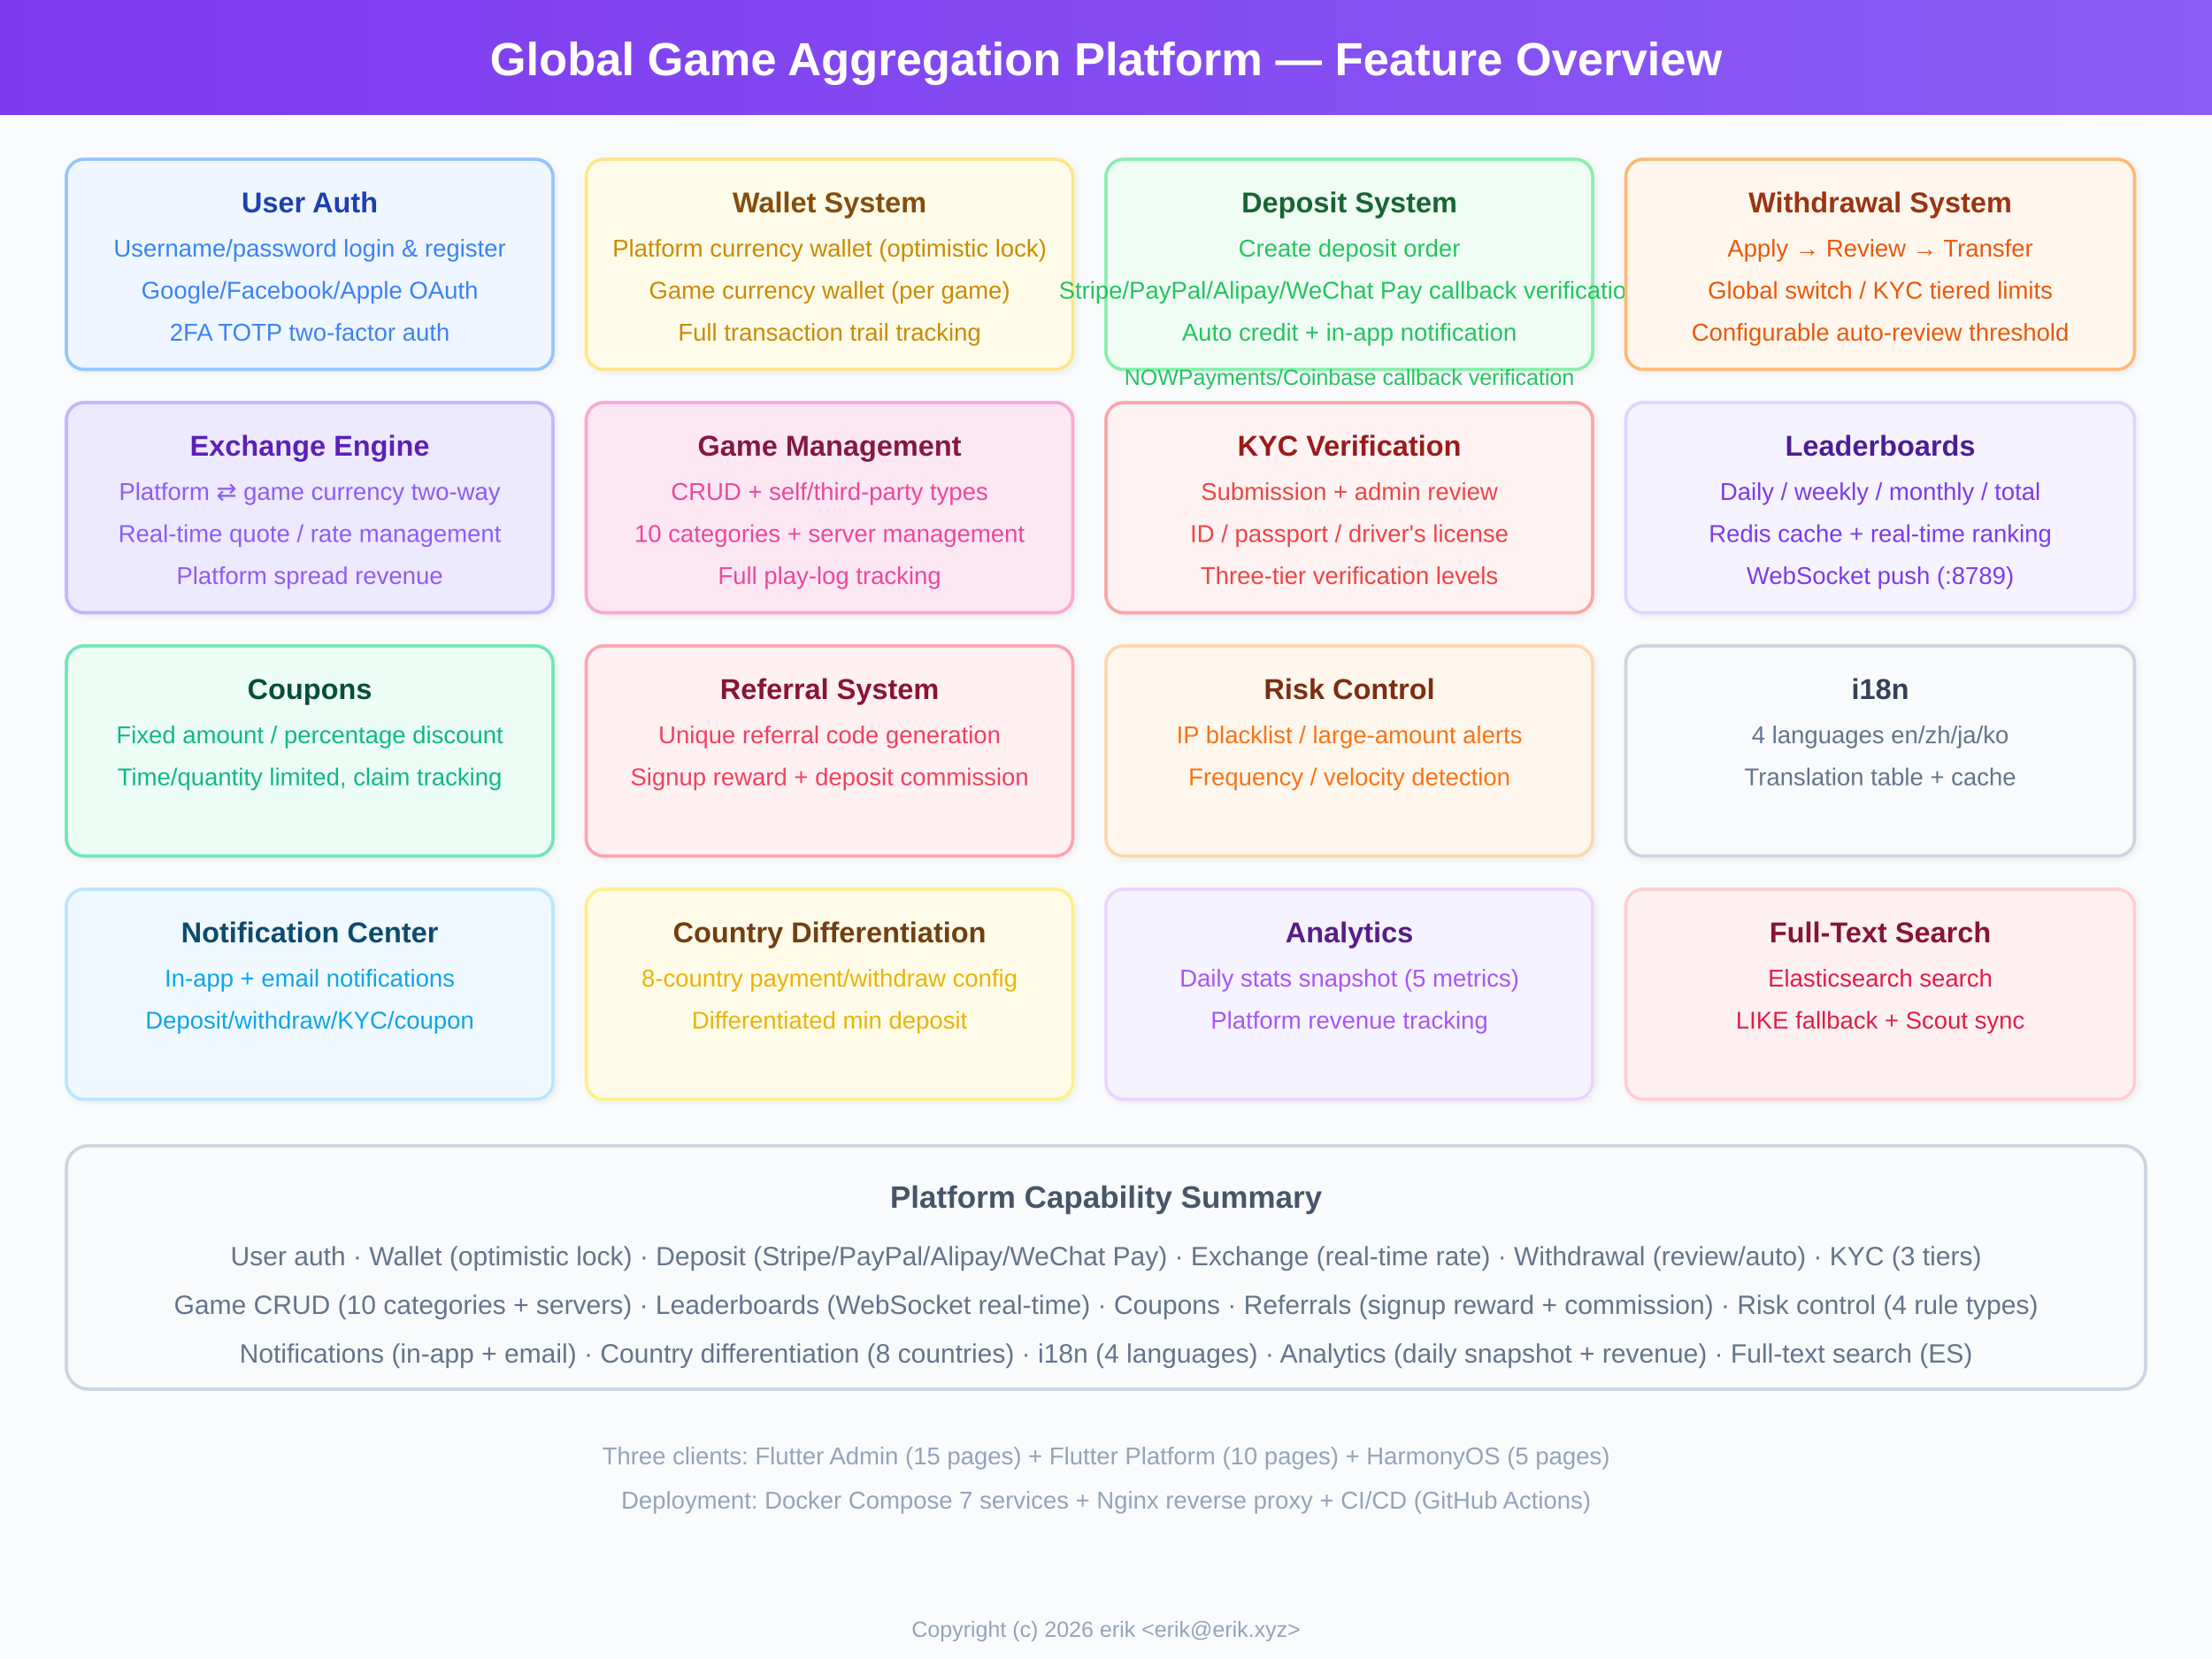
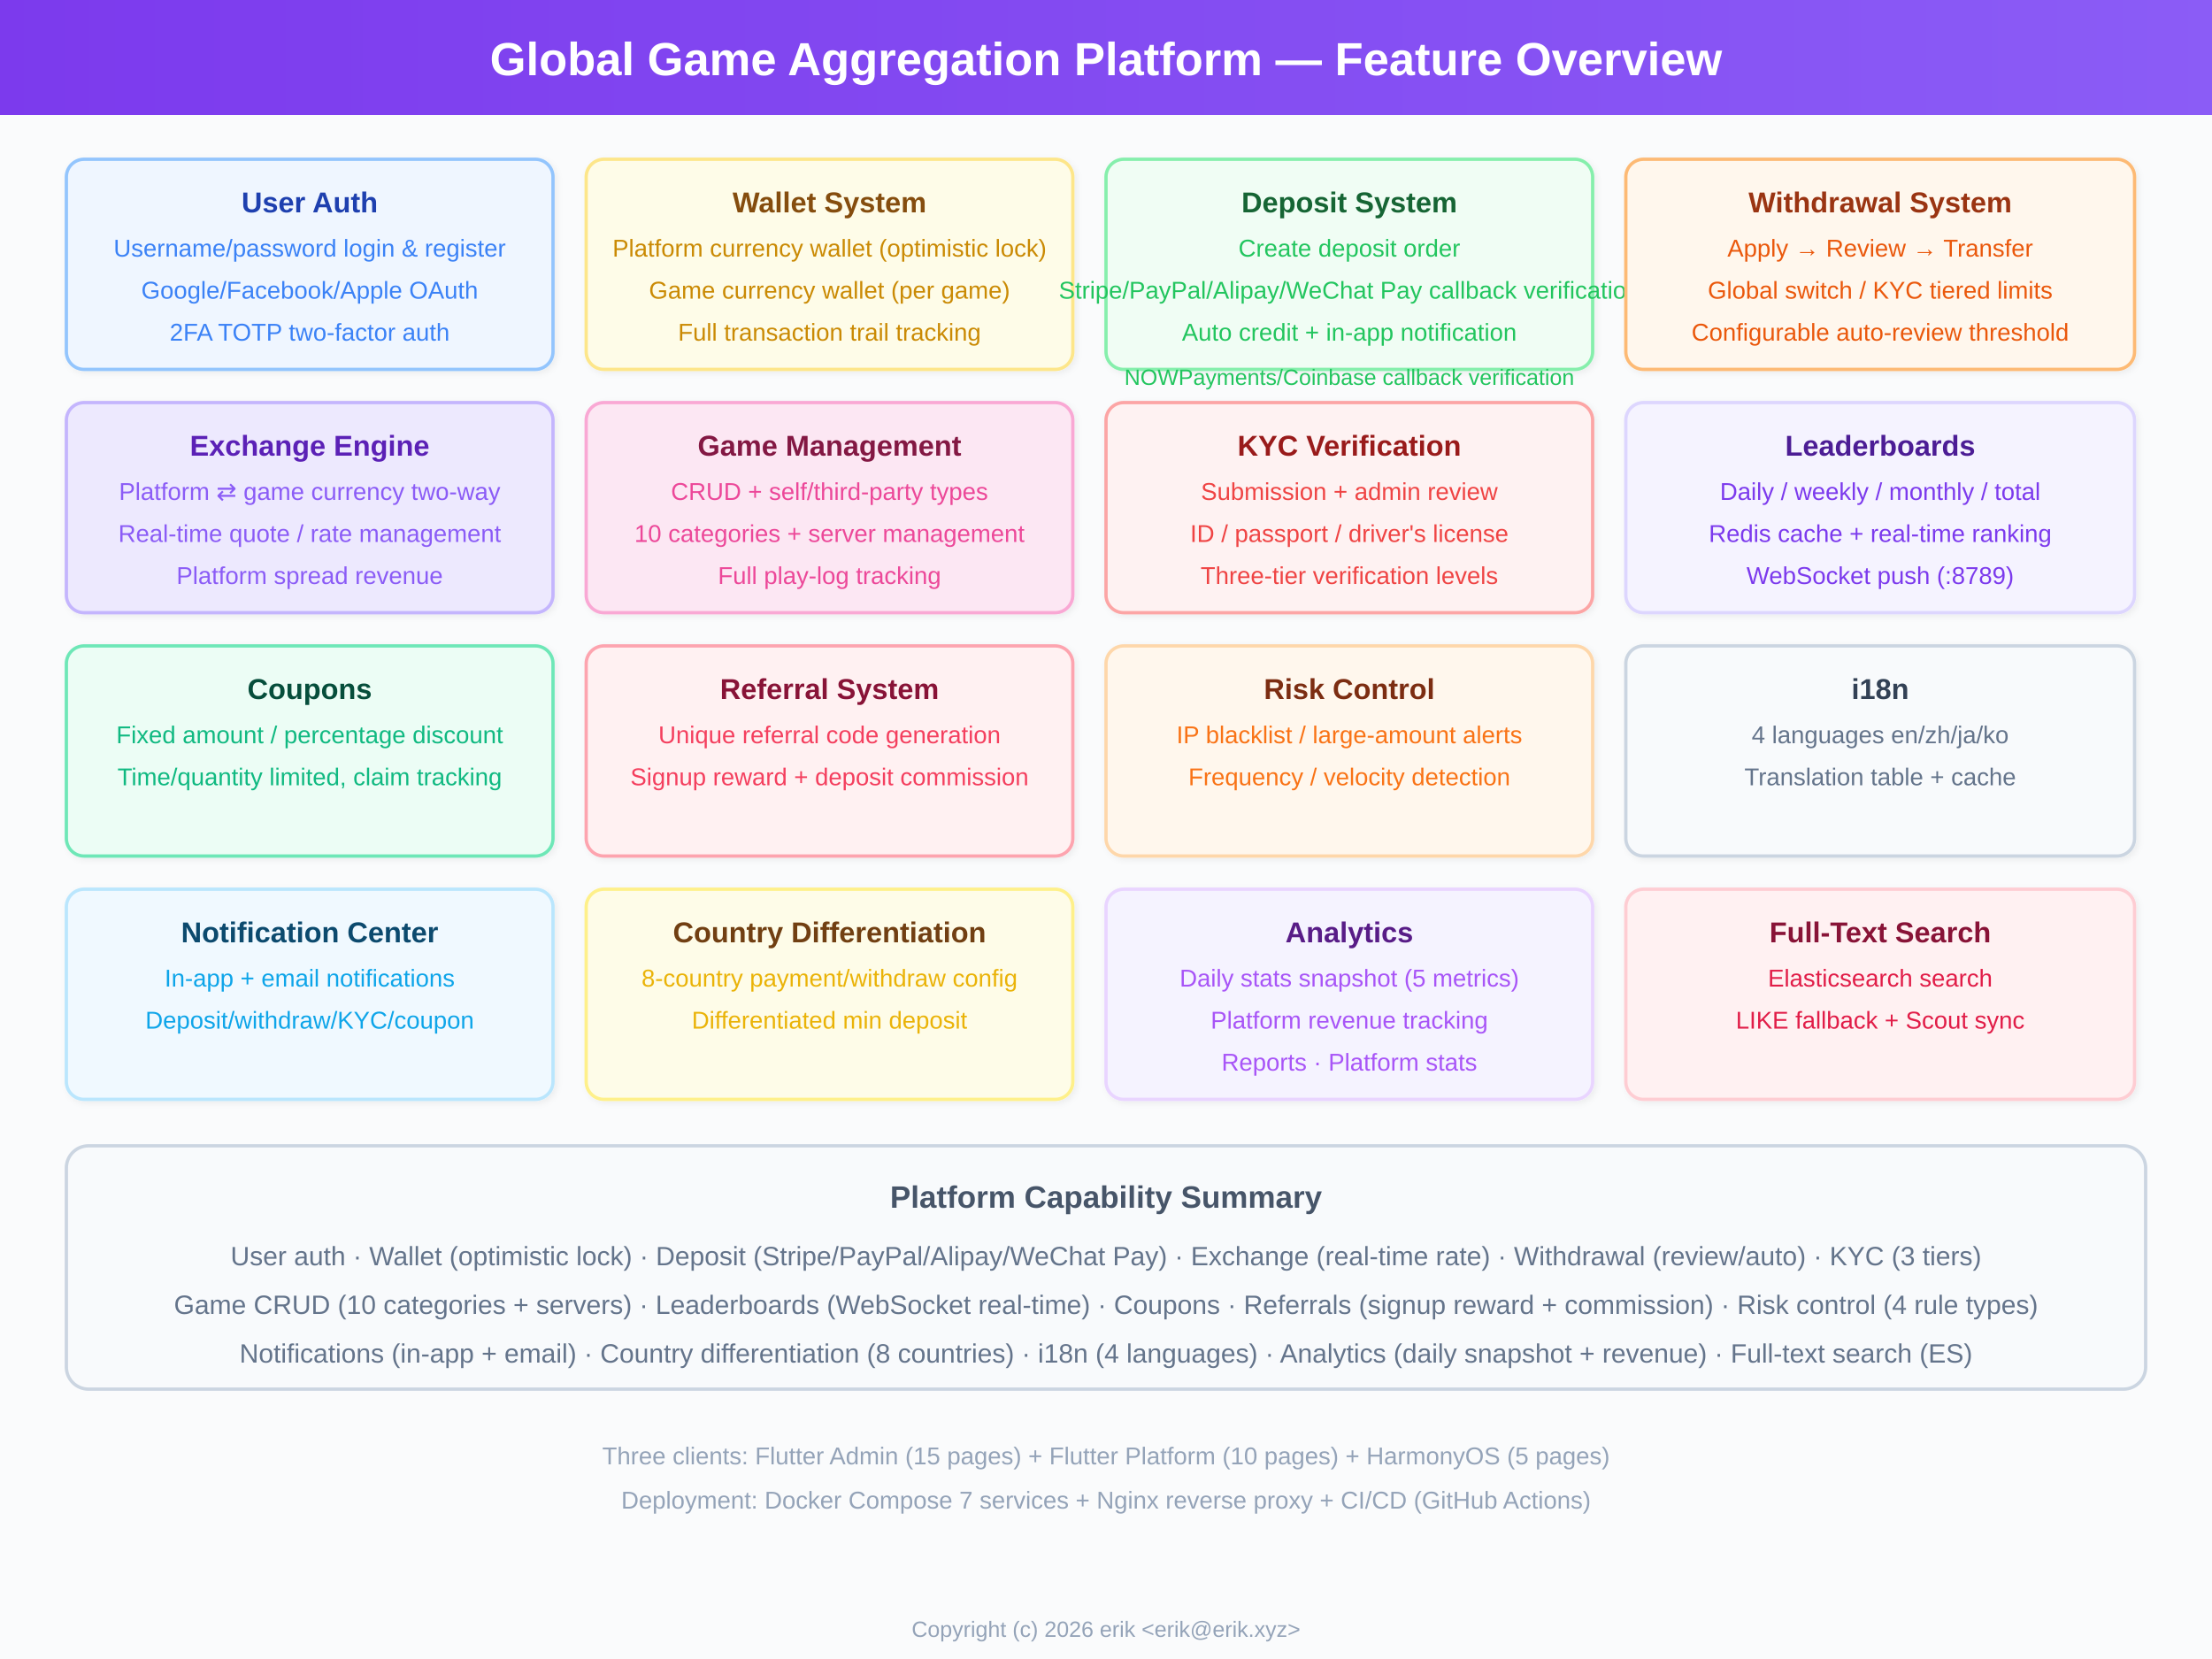
<svg xmlns="http://www.w3.org/2000/svg" viewBox="0 0 1000 750" font-family="Arial, 'Noto Sans SC', 'Noto Sans', sans-serif">
  <defs>
    <linearGradient id="hd" x1="0" y1="0" x2="1" y2="0">
      <stop offset="0%" stop-color="#7c3aed" />
      <stop offset="100%" stop-color="#8b5cf6" />
    </linearGradient>
    <filter id="sh">
      <feDropShadow dx="1" dy="1" stdDeviation="1.5" flood-opacity=".06" />
    </filter>
  </defs>
  <rect width="1000" height="750" fill="#fafbfc" />
  <rect x="0" y="0" width="1000" height="52" fill="url(#hd)" />
  <text x="500" y="34" text-anchor="middle" fill="#fff" font-size="21" font-weight="bold">Global Game Aggregation Platform — Feature Overview</text>
  <rect x="30" y="72" width="220" height="95" rx="8" fill="#eff6ff" stroke="#93c5fd" stroke-width="1.5" filter="url(#sh)" />
  <text x="140" y="96" text-anchor="middle" fill="#1e40af" font-size="13" font-weight="bold">User Auth</text>
  <text x="140" y="116" text-anchor="middle" fill="#3b82f6" font-size="11">Username/password login &amp; register</text>
  <text x="140" y="135" text-anchor="middle" fill="#3b82f6" font-size="11">Google/Facebook/Apple OAuth</text>
  <text x="140" y="154" text-anchor="middle" fill="#3b82f6" font-size="11">2FA TOTP two-factor auth</text>
  <rect x="265" y="72" width="220" height="95" rx="8" fill="#fefce8" stroke="#fde68a" stroke-width="1.5" filter="url(#sh)" />
  <text x="375" y="96" text-anchor="middle" fill="#854d0e" font-size="13" font-weight="bold">Wallet System</text>
  <text x="375" y="116" text-anchor="middle" fill="#ca8a04" font-size="11">Platform currency wallet (optimistic lock)</text>
  <text x="375" y="135" text-anchor="middle" fill="#ca8a04" font-size="11">Game currency wallet (per game)</text>
  <text x="375" y="154" text-anchor="middle" fill="#ca8a04" font-size="11">Full transaction trail tracking</text>
  <rect x="500" y="72" width="220" height="95" rx="8" fill="#f0fdf4" stroke="#86efac" stroke-width="1.5" filter="url(#sh)" />
  <text x="610" y="96" text-anchor="middle" fill="#166534" font-size="13" font-weight="bold">Deposit System</text>
  <text x="610" y="116" text-anchor="middle" fill="#22c55e" font-size="11">Create deposit order</text>
  <text x="610" y="135" text-anchor="middle" fill="#22c55e" font-size="11">Stripe/PayPal/Alipay/WeChat Pay callback verification</text>
  <text x="610" y="174" text-anchor="middle" fill="#22c55e" font-size="10">NOWPayments/Coinbase callback verification</text>
  <text x="610" y="154" text-anchor="middle" fill="#22c55e" font-size="11">Auto credit + in-app notification</text>
  <rect x="735" y="72" width="230" height="95" rx="8" fill="#fff7ed" stroke="#fdba74" stroke-width="1.5" filter="url(#sh)" />
  <text x="850" y="96" text-anchor="middle" fill="#9a3412" font-size="13" font-weight="bold">Withdrawal System</text>
  <text x="850" y="116" text-anchor="middle" fill="#ea580c" font-size="11">Apply → Review → Transfer</text>
  <text x="850" y="135" text-anchor="middle" fill="#ea580c" font-size="11">Global switch / KYC tiered limits</text>
  <text x="850" y="154" text-anchor="middle" fill="#ea580c" font-size="11">Configurable auto-review threshold</text>
  <rect x="30" y="182" width="220" height="95" rx="8" fill="#ede9fe" stroke="#c4b5fd" stroke-width="1.5" filter="url(#sh)" />
  <text x="140" y="206" text-anchor="middle" fill="#5b21b6" font-size="13" font-weight="bold">Exchange Engine</text>
  <text x="140" y="226" text-anchor="middle" fill="#8b5cf6" font-size="11">Platform ⇄ game currency two-way</text>
  <text x="140" y="245" text-anchor="middle" fill="#8b5cf6" font-size="11">Real-time quote / rate management</text>
  <text x="140" y="264" text-anchor="middle" fill="#8b5cf6" font-size="11">Platform spread revenue</text>
  <rect x="265" y="182" width="220" height="95" rx="8" fill="#fce7f3" stroke="#f9a8d4" stroke-width="1.5" filter="url(#sh)" />
  <text x="375" y="206" text-anchor="middle" fill="#831843" font-size="13" font-weight="bold">Game Management</text>
  <text x="375" y="226" text-anchor="middle" fill="#ec4899" font-size="11">CRUD + self/third-party types</text>
  <text x="375" y="245" text-anchor="middle" fill="#ec4899" font-size="11">10 categories + server management</text>
  <text x="375" y="264" text-anchor="middle" fill="#ec4899" font-size="11">Full play-log tracking</text>
  <rect x="500" y="182" width="220" height="95" rx="8" fill="#fef2f2" stroke="#fca5a5" stroke-width="1.5" filter="url(#sh)" />
  <text x="610" y="206" text-anchor="middle" fill="#991b1b" font-size="13" font-weight="bold">KYC Verification</text>
  <text x="610" y="226" text-anchor="middle" fill="#ef4444" font-size="11">Submission + admin review</text>
  <text x="610" y="245" text-anchor="middle" fill="#ef4444" font-size="11">ID / passport / driver's license</text>
  <text x="610" y="264" text-anchor="middle" fill="#ef4444" font-size="11">Three-tier verification levels</text>
  <rect x="735" y="182" width="230" height="95" rx="8" fill="#f5f3ff" stroke="#ddd6fe" stroke-width="1.5" filter="url(#sh)" />
  <text x="850" y="206" text-anchor="middle" fill="#4c1d95" font-size="13" font-weight="bold">Leaderboards</text>
  <text x="850" y="226" text-anchor="middle" fill="#7c3aed" font-size="11">Daily / weekly / monthly / total</text>
  <text x="850" y="245" text-anchor="middle" fill="#7c3aed" font-size="11">Redis cache + real-time ranking</text>
  <text x="850" y="264" text-anchor="middle" fill="#7c3aed" font-size="11">WebSocket push (:8789)</text>
  <rect x="30" y="292" width="220" height="95" rx="8" fill="#ecfdf5" stroke="#6ee7b7" stroke-width="1.5" filter="url(#sh)" />
  <text x="140" y="316" text-anchor="middle" fill="#064e3b" font-size="13" font-weight="bold">Coupons</text>
  <text x="140" y="336" text-anchor="middle" fill="#10b981" font-size="11">Fixed amount / percentage discount</text>
  <text x="140" y="355" text-anchor="middle" fill="#10b981" font-size="11">Time/quantity limited, claim tracking</text>
  <rect x="265" y="292" width="220" height="95" rx="8" fill="#fff1f2" stroke="#fda4af" stroke-width="1.5" filter="url(#sh)" />
  <text x="375" y="316" text-anchor="middle" fill="#881337" font-size="13" font-weight="bold">Referral System</text>
  <text x="375" y="336" text-anchor="middle" fill="#f43f5e" font-size="11">Unique referral code generation</text>
  <text x="375" y="355" text-anchor="middle" fill="#f43f5e" font-size="11">Signup reward + deposit commission</text>
  <rect x="500" y="292" width="220" height="95" rx="8" fill="#fff7ed" stroke="#fed7aa" stroke-width="1.5" filter="url(#sh)" />
  <text x="610" y="316" text-anchor="middle" fill="#7c2d12" font-size="13" font-weight="bold">Risk Control</text>
  <text x="610" y="336" text-anchor="middle" fill="#f97316" font-size="11">IP blacklist / large-amount alerts</text>
  <text x="610" y="355" text-anchor="middle" fill="#f97316" font-size="11">Frequency / velocity detection</text>
  <rect x="735" y="292" width="230" height="95" rx="8" fill="#f8fafc" stroke="#cbd5e1" stroke-width="1.5" filter="url(#sh)" />
  <text x="850" y="316" text-anchor="middle" fill="#334155" font-size="13" font-weight="bold">i18n</text>
  <text x="850" y="336" text-anchor="middle" fill="#64748b" font-size="11">4 languages en/zh/ja/ko</text>
  <text x="850" y="355" text-anchor="middle" fill="#64748b" font-size="11">Translation table + cache</text>
  <rect x="30" y="402" width="220" height="95" rx="8" fill="#f0f9ff" stroke="#bae6fd" stroke-width="1.5" filter="url(#sh)" />
  <text x="140" y="426" text-anchor="middle" fill="#0c4a6e" font-size="13" font-weight="bold">Notification Center</text>
  <text x="140" y="446" text-anchor="middle" fill="#0ea5e9" font-size="11">In-app + email notifications</text>
  <text x="140" y="465" text-anchor="middle" fill="#0ea5e9" font-size="11">Deposit/withdraw/KYC/coupon</text>
  <rect x="265" y="402" width="220" height="95" rx="8" fill="#fefce8" stroke="#fef08a" stroke-width="1.5" filter="url(#sh)" />
  <text x="375" y="426" text-anchor="middle" fill="#713f12" font-size="13" font-weight="bold">Country Differentiation</text>
  <text x="375" y="446" text-anchor="middle" fill="#eab308" font-size="11">8-country payment/withdraw config</text>
  <text x="375" y="465" text-anchor="middle" fill="#eab308" font-size="11">Differentiated min deposit</text>
  <rect x="500" y="402" width="220" height="95" rx="8" fill="#f5f3ff" stroke="#e9d5ff" stroke-width="1.5" filter="url(#sh)" />
  <text x="610" y="426" text-anchor="middle" fill="#581c87" font-size="13" font-weight="bold">Analytics</text>
  <text x="610" y="446" text-anchor="middle" fill="#a855f7" font-size="11">Daily stats snapshot (5 metrics)</text>
  <text x="610" y="465" text-anchor="middle" fill="#a855f7" font-size="11">Platform revenue tracking</text>
+   <text x="610" y="484" text-anchor="middle" fill="#a855f7" font-size="11">Reports · Platform stats</text>
  <rect x="735" y="402" width="230" height="95" rx="8" fill="#fff1f2" stroke="#fecdd3" stroke-width="1.5" filter="url(#sh)" />
  <text x="850" y="426" text-anchor="middle" fill="#881337" font-size="13" font-weight="bold">Full-Text Search</text>
  <text x="850" y="446" text-anchor="middle" fill="#e11d48" font-size="11">Elasticsearch search</text>
  <text x="850" y="465" text-anchor="middle" fill="#e11d48" font-size="11">LIKE fallback + Scout sync</text>
  <rect x="30" y="518" width="940" height="110" rx="10" fill="#f8fafc" stroke="#cbd5e1" stroke-width="1.5" />
  <text x="500" y="546" text-anchor="middle" fill="#475569" font-size="14" font-weight="bold">Platform Capability Summary</text>
  <text x="500" y="572" text-anchor="middle" fill="#64748b" font-size="12">User auth · Wallet (optimistic lock) · Deposit (Stripe/PayPal/Alipay/WeChat Pay) · Exchange (real-time rate) · Withdrawal (review/auto) · KYC (3 tiers)</text>
  <text x="500" y="594" text-anchor="middle" fill="#64748b" font-size="12">Game CRUD (10 categories + servers) · Leaderboards (WebSocket real-time) · Coupons · Referrals (signup reward + commission) · Risk control (4 rule types)</text>
  <text x="500" y="616" text-anchor="middle" fill="#64748b" font-size="12">Notifications (in-app + email) · Country differentiation (8 countries) · i18n (4 languages) · Analytics (daily snapshot + revenue) · Full-text search (ES)</text>
  <text x="500" y="662" text-anchor="middle" fill="#94a3b8" font-size="11">Three clients: Flutter Admin (15 pages) + Flutter Platform (10 pages) + HarmonyOS (5 pages)</text>
  <text x="500" y="682" text-anchor="middle" fill="#94a3b8" font-size="11">Deployment: Docker Compose 7 services + Nginx reverse proxy + CI/CD (GitHub Actions)</text>
  <text x="500" y="740" text-anchor="middle" fill="#94a3b8" font-size="10">Copyright (c) 2026 erik &lt;erik@erik.xyz&gt;</text>
</svg>
